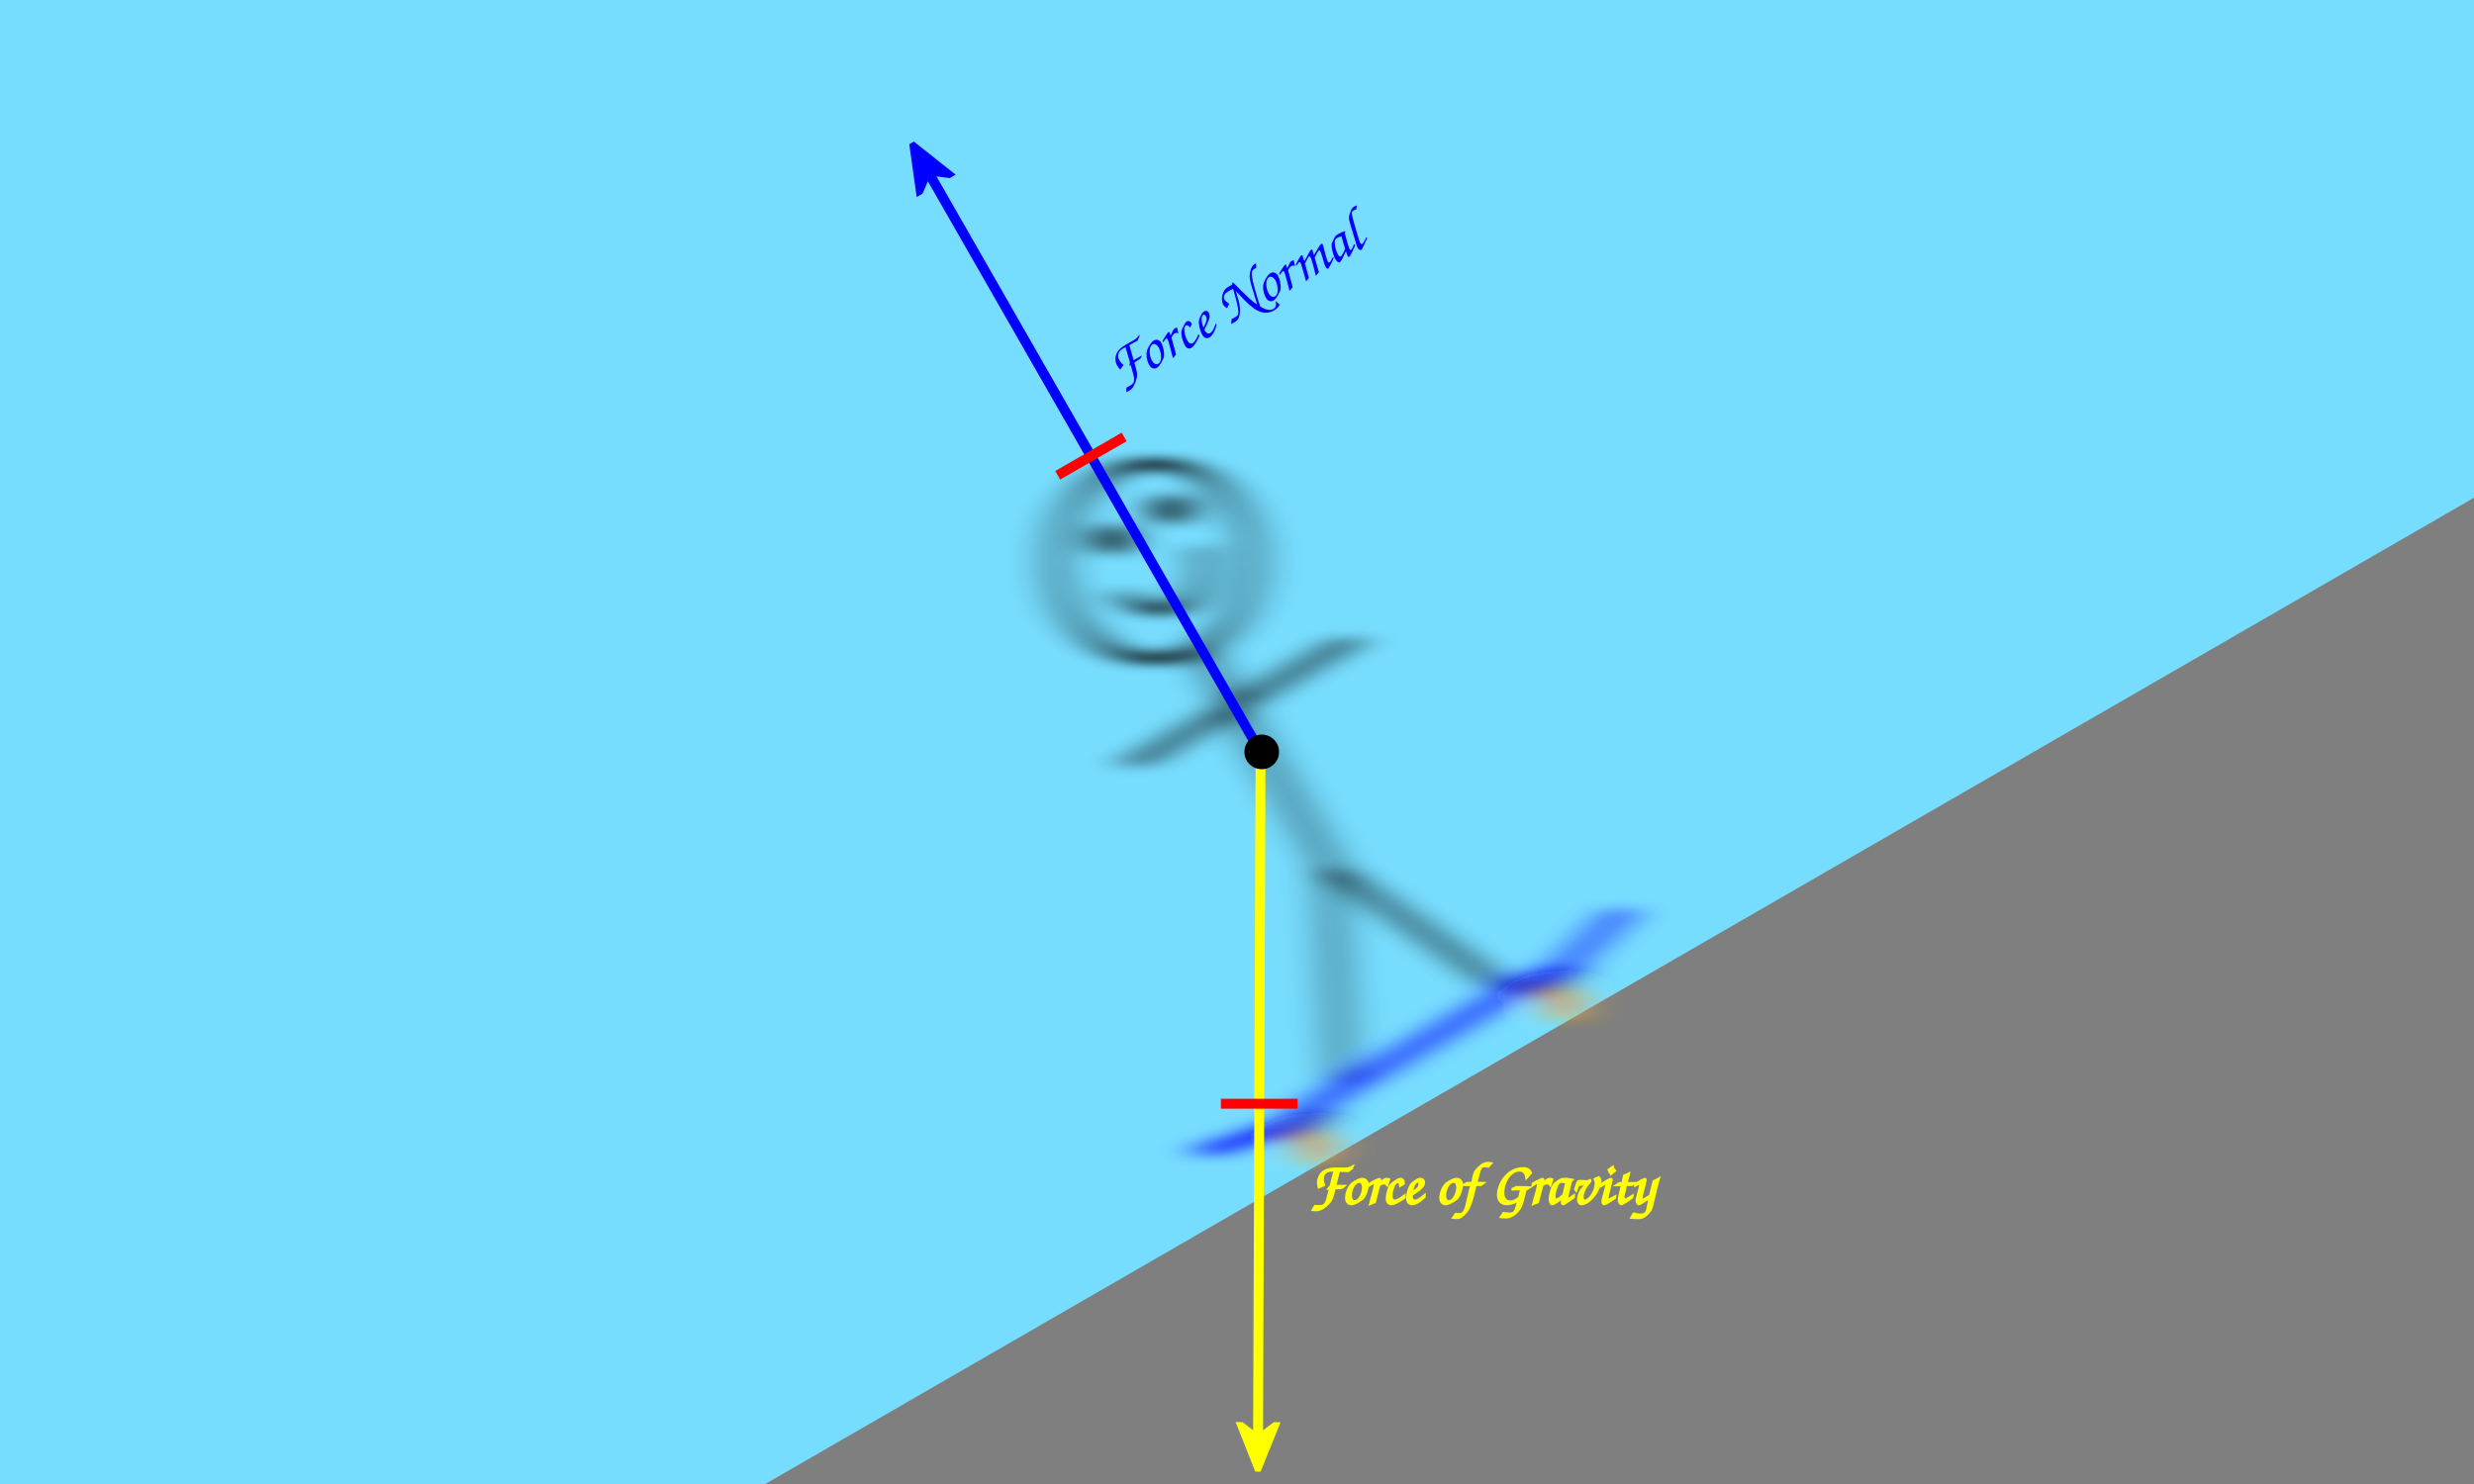
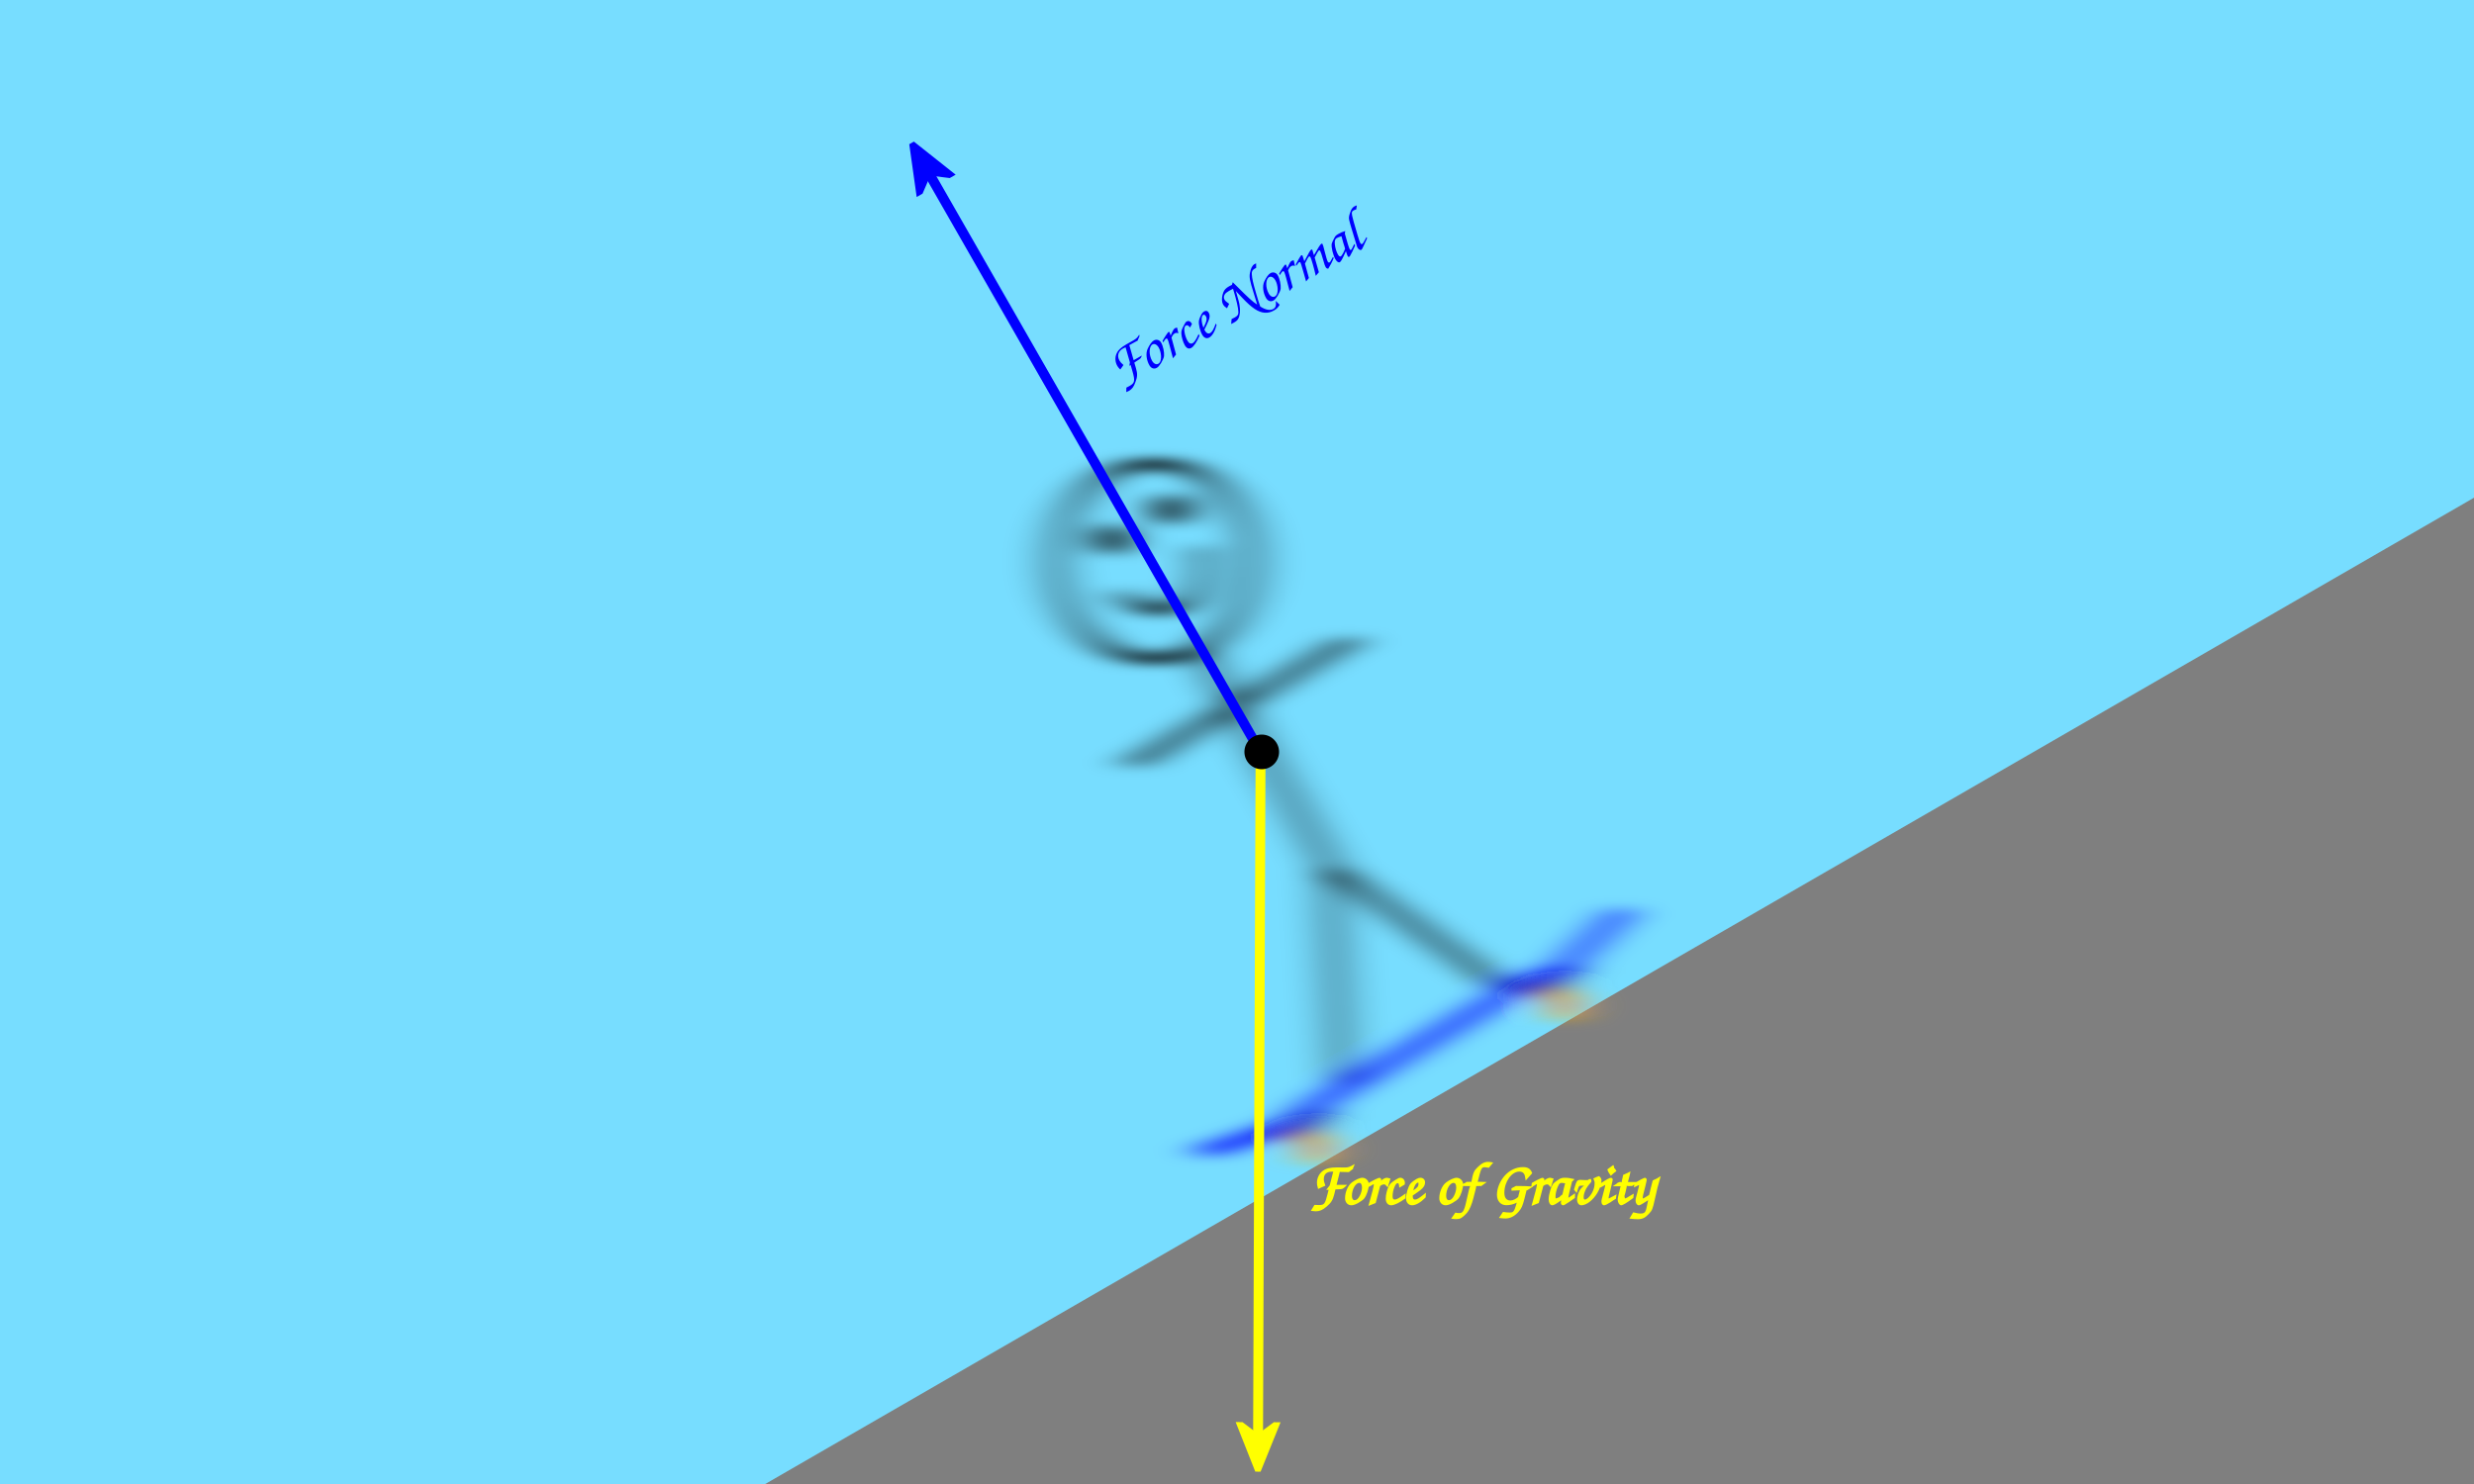
<svg xmlns="http://www.w3.org/2000/svg" xmlns:xlink="http://www.w3.org/1999/xlink" width="500" height="300">
  <defs>
    <marker id="se_marker_end_$18" markerHeight="5" markerUnits="strokeWidth" markerWidth="5" orient="auto" refX="50" refY="50" viewBox="0 0 100 100">
      <path d="m100,50l-100,40l30,-40l-30,-40l100,40z" fill="#0000ff" id="$17" stroke="#0000ff" stroke-width="10" />
    </marker>
    <marker id="se_marker_start_$19" markerHeight="5" markerUnits="strokeWidth" markerWidth="5" orient="auto" refX="50" refY="50" viewBox="0 0 100 100">
      <path d="m0,50l100,40l-30,-40l30,-40l-100,40z" fill="#ffff00" id="$23" stroke="#ffff00" stroke-width="10" />
    </marker>
    <symbol id="$14">
      <g id="$25">
        <line fill="none" id="$26" stroke="#7f7f7f" stroke-width="10" x1="68.5" x2="79.5" y1="21" y2="42" />
        <line fill="none" id="$27" stroke="#7f7f7f" stroke-width="12" x1="94.5" x2="77.5" y1="17" y2="43" />
        <line fill="none" id="$28" stroke="#7f7f7f" stroke-width="12" x1="286.5" x2="300.5" y1="19" y2="43" />
        <line fill="none" id="$29" stroke="#7f7f7f" stroke-width="10" x1="309.5" x2="302.5" y1="22" y2="41" />
        <circle cx="80" cy="46" fill="#0000bf" id="$30" r="8" stroke="#ffb200" stroke-width="8" />
        <circle cx="300" cy="46" fill="#0000bf" id="$31" r="8" stroke="#ffb200" stroke-width="8" />
        <rect fill="#000000" height="7" id="$32" stroke="#0000ff" stroke-width="0" width="42" x="280" y="21" />
        <rect fill="#000000" height="7" id="$33" stroke-width="0" width="42" x="58" y="21" />
        <path d="m2.5,5l67.5,14l28,-3l189,0l25,4l65,-15" fill-opacity="0" id="$34" stroke="#0000ff" stroke-width="10" />
      </g>
    </symbol>
    <filter height="200%" id="$36_blur" width="200%" x="-50%" y="-50%">
      <feGaussianBlur stdDeviation="3" />
    </filter>
  </defs>
  <g>
    <rect fill="#7df" height="300" id="sky" stroke-width="0" width="500" x="0" y="0" />
    <g id="rotatable" transform="rotate(-30 255 152)">
      <rect fill="#7f7f7f" height="300" id="$3" stroke-width="0" width="900" x="-200" y="230" />
      <g filter="url(#$36_blur)" id="$36">
        <g id="$4" transform="rotate(-2.89875 257.209 153.19)">
          <line fill="none" id="$5" stroke="#000" stroke-width="2" transform="rotate(5.40012 242.837 198.332)" x1="233.359" x2="252.314" y1="219.429" y2="177.234" />
          <line fill="none" id="$6" stroke="#000" stroke-width="2" transform="rotate(5.40012 262.329 199.14)" x1="272.333" x2="252.325" y1="218.179" y2="180.102" />
          <line fill="none" id="$7" stroke="#000" stroke-width="2" transform="rotate(5.40012 255.058 152.97)" x1="253.478" x2="256.638" y1="126.727" y2="179.212" />
          <line fill="none" id="$8" stroke="#000" stroke-width="2" transform="rotate(5.40012 257.22 141.286)" x1="231.42" x2="283.02" y1="142.315" y2="140.257" />
          <circle cx="257.747" cy="107.74" fill="none" id="$9" r="19.811" stroke="#000" stroke-width="2" transform="rotate(5.40012 257.747 107.74)" />
          <circle cx="253.231" cy="99.561" fill="#000" id="$10" r="3.087" stroke-width="2" transform="rotate(5.40012 253.231 99.5607)" />
          <circle cx="266.336" cy="100.8" fill="#000" id="$11" r="3.087" stroke-width="2" transform="rotate(5.40012 266.336 100.8)" />
          <path d="m248.466,110.149c1.361,3.664 2.002,4.505 3.383,5.755c1.381,1.25 3.303,2.199 6.045,2.091c2.742,-0.108 5.004,-1.401 6.465,-3.298c1.461,-1.897 2.382,-5.13 2.382,-5.313" fill="none" id="$12" stroke="#000" stroke-width="2" transform="rotate(5.40012 257.604 113.694)" />
        </g>
        <use id="$15" transform="matrix(0.263158 0 0 0.263158 0 0)" x="773.3" xlink:href="#$14" y="817" />
      </g>
      <g id="$38">
        <text fill="#0000ff" font-family="Cursive" font-size="12" id="$22" stroke-width="0" text-anchor="middle" x="295.75" xml:space="preserve" y="74">Force Normal</text>
        <line fill="none" id="$18" marker-end="url(#se_marker_end_$18)" stroke="#0000ff" stroke-width="2" x1="254.75" x2="255.25" y1="152.334" y2="15" />
-         <line fill="none" id="$20" stroke="#ff0000" stroke-width="2" x1="247.25" x2="262.75" y1="82.959" y2="82.959" />
      </g>
    </g>
    <text fill="#ffff00" font-family="Cursive" font-size="12" font-weight="bold" id="$24" stroke="#000000" stroke-width="0" text-anchor="middle" x="299.25" xml:space="preserve" y="243.5">Force of Gravity</text>
    <g id="$16" />
    <polyline fill="none" id="$19" marker-start="url(#se_marker_start_$19)" points="254.25,292.5 254.5,223.833 254.75,155.166 " stroke="#ffff00" stroke-width="2" />
    <circle cx="255" cy="152" fill="#000000" id="$13" r="3.5" stroke="#000000" stroke-width="0" />
-     <line fill="none" id="$21" stroke="#ff0000" stroke-width="2" x1="246.75" x2="262.25" y1="223.125" y2="223.125" />
  </g>
</svg>
